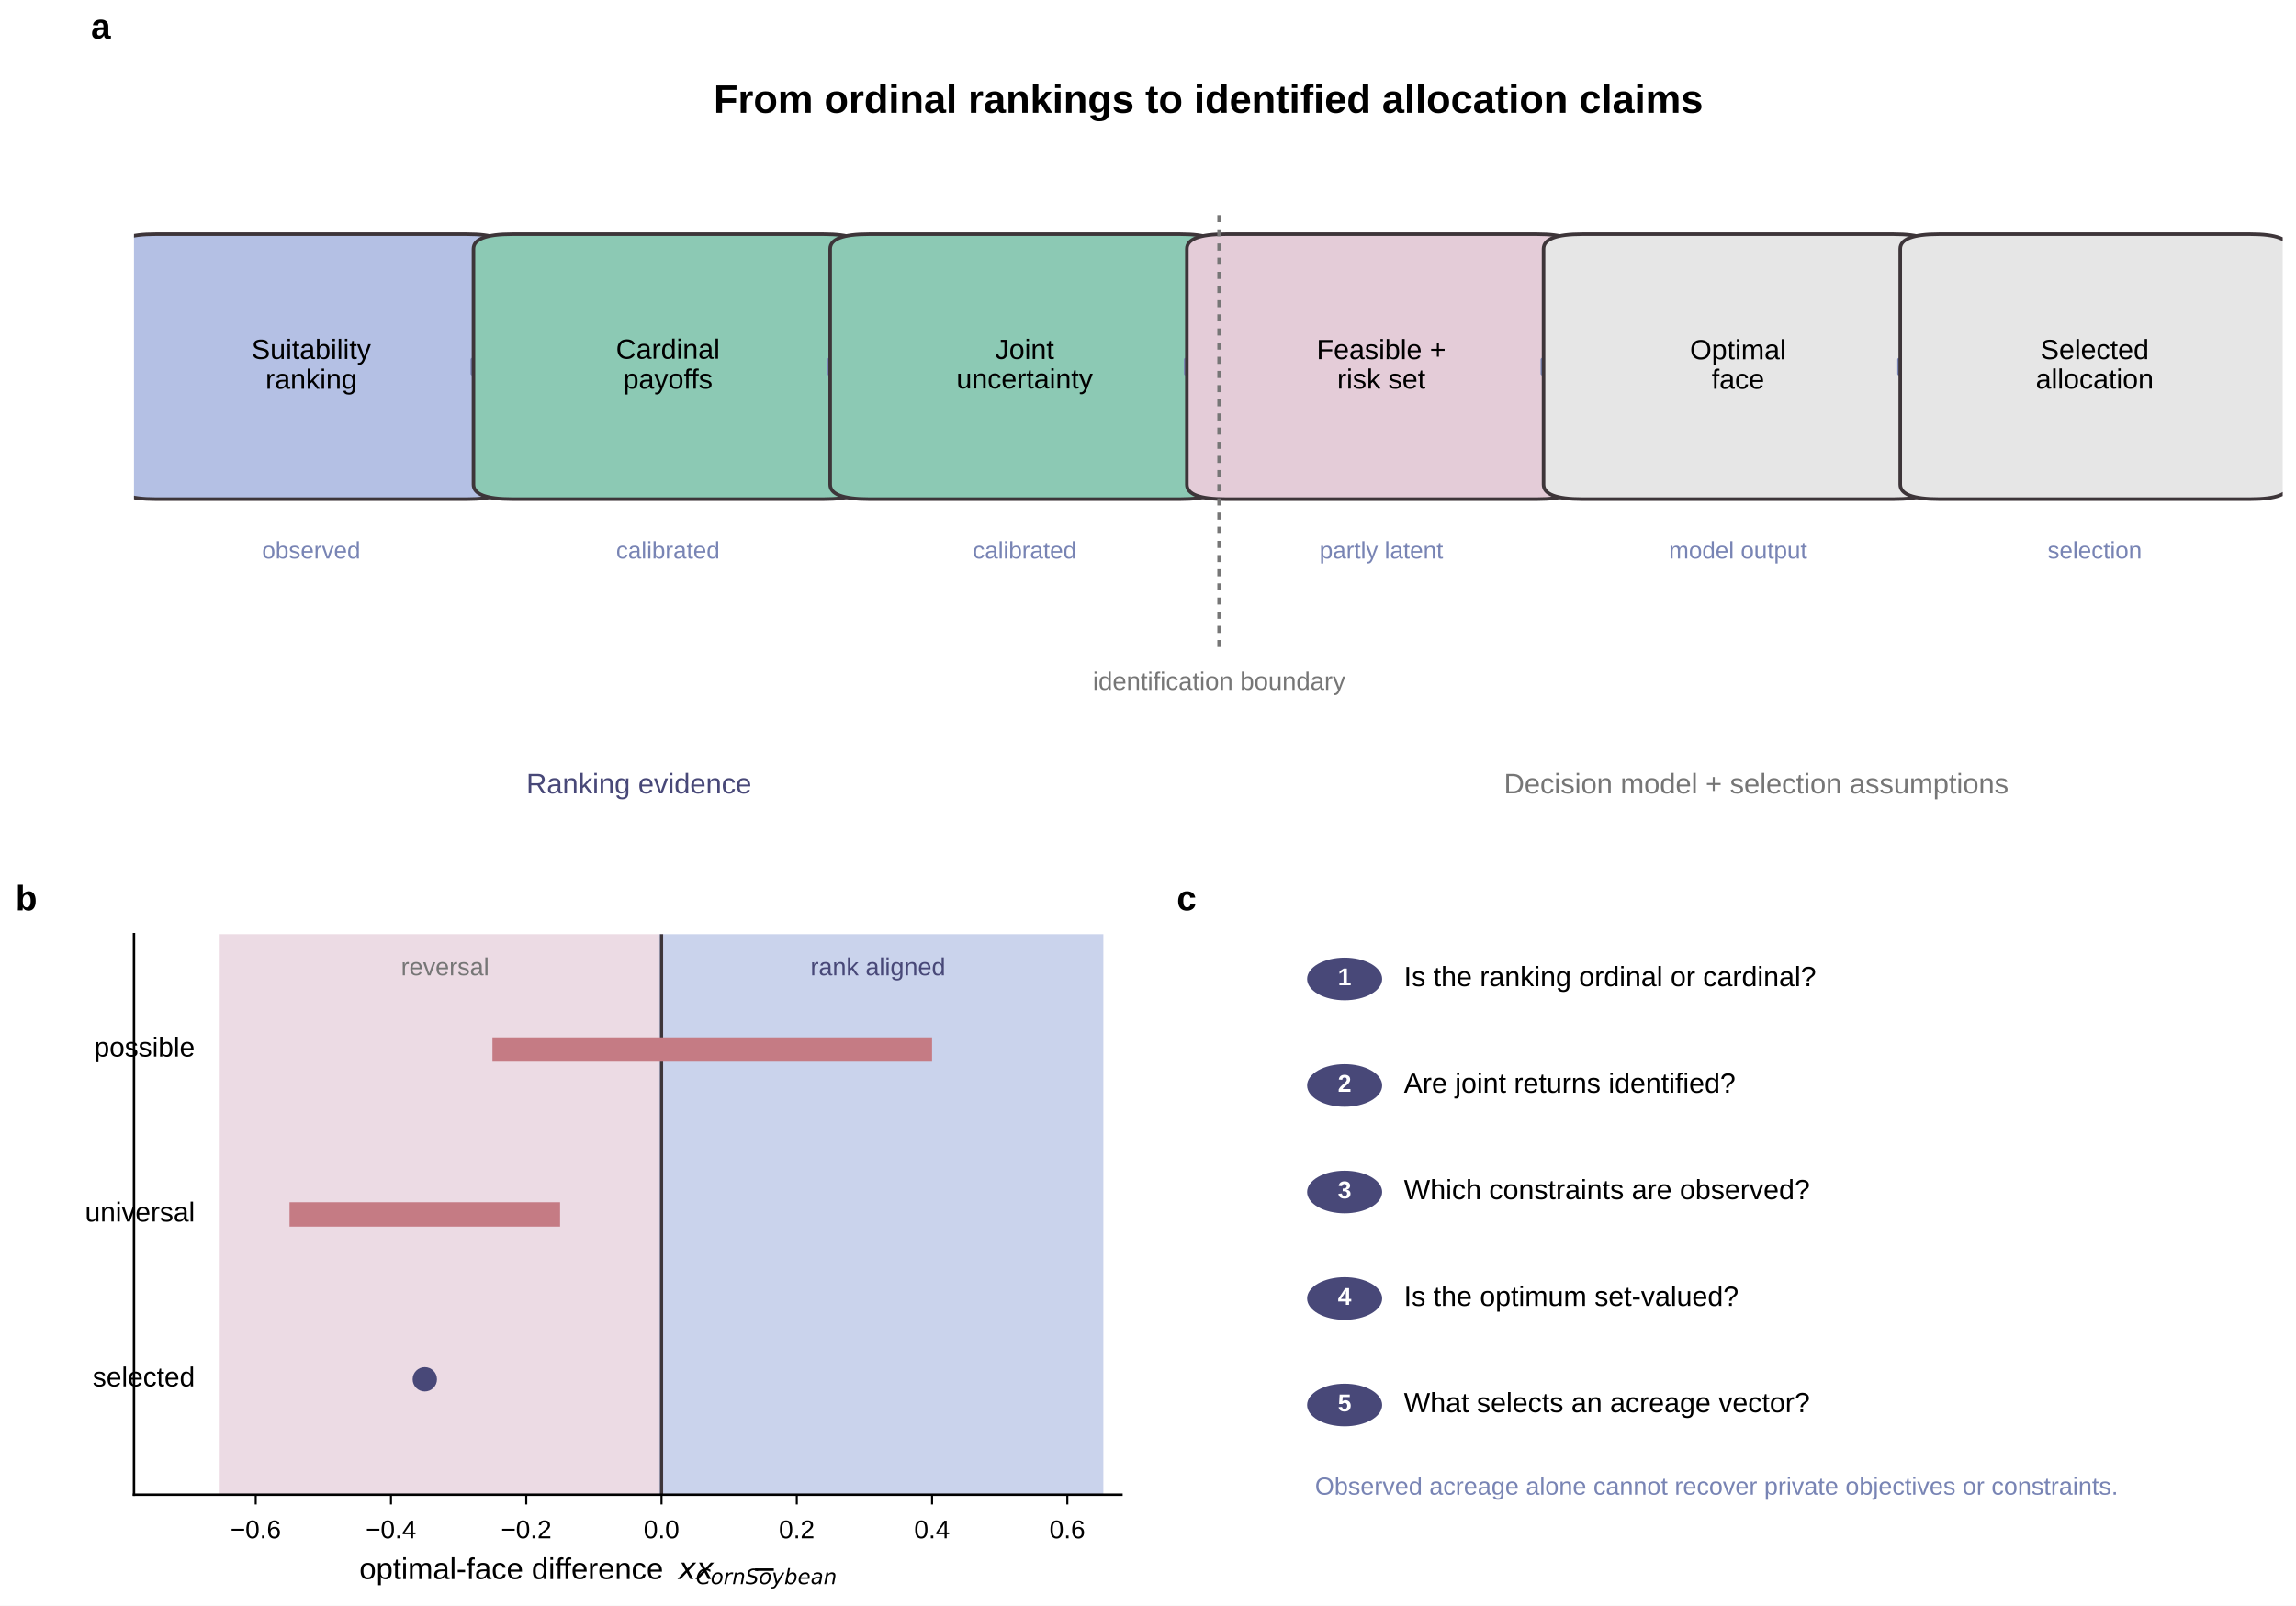
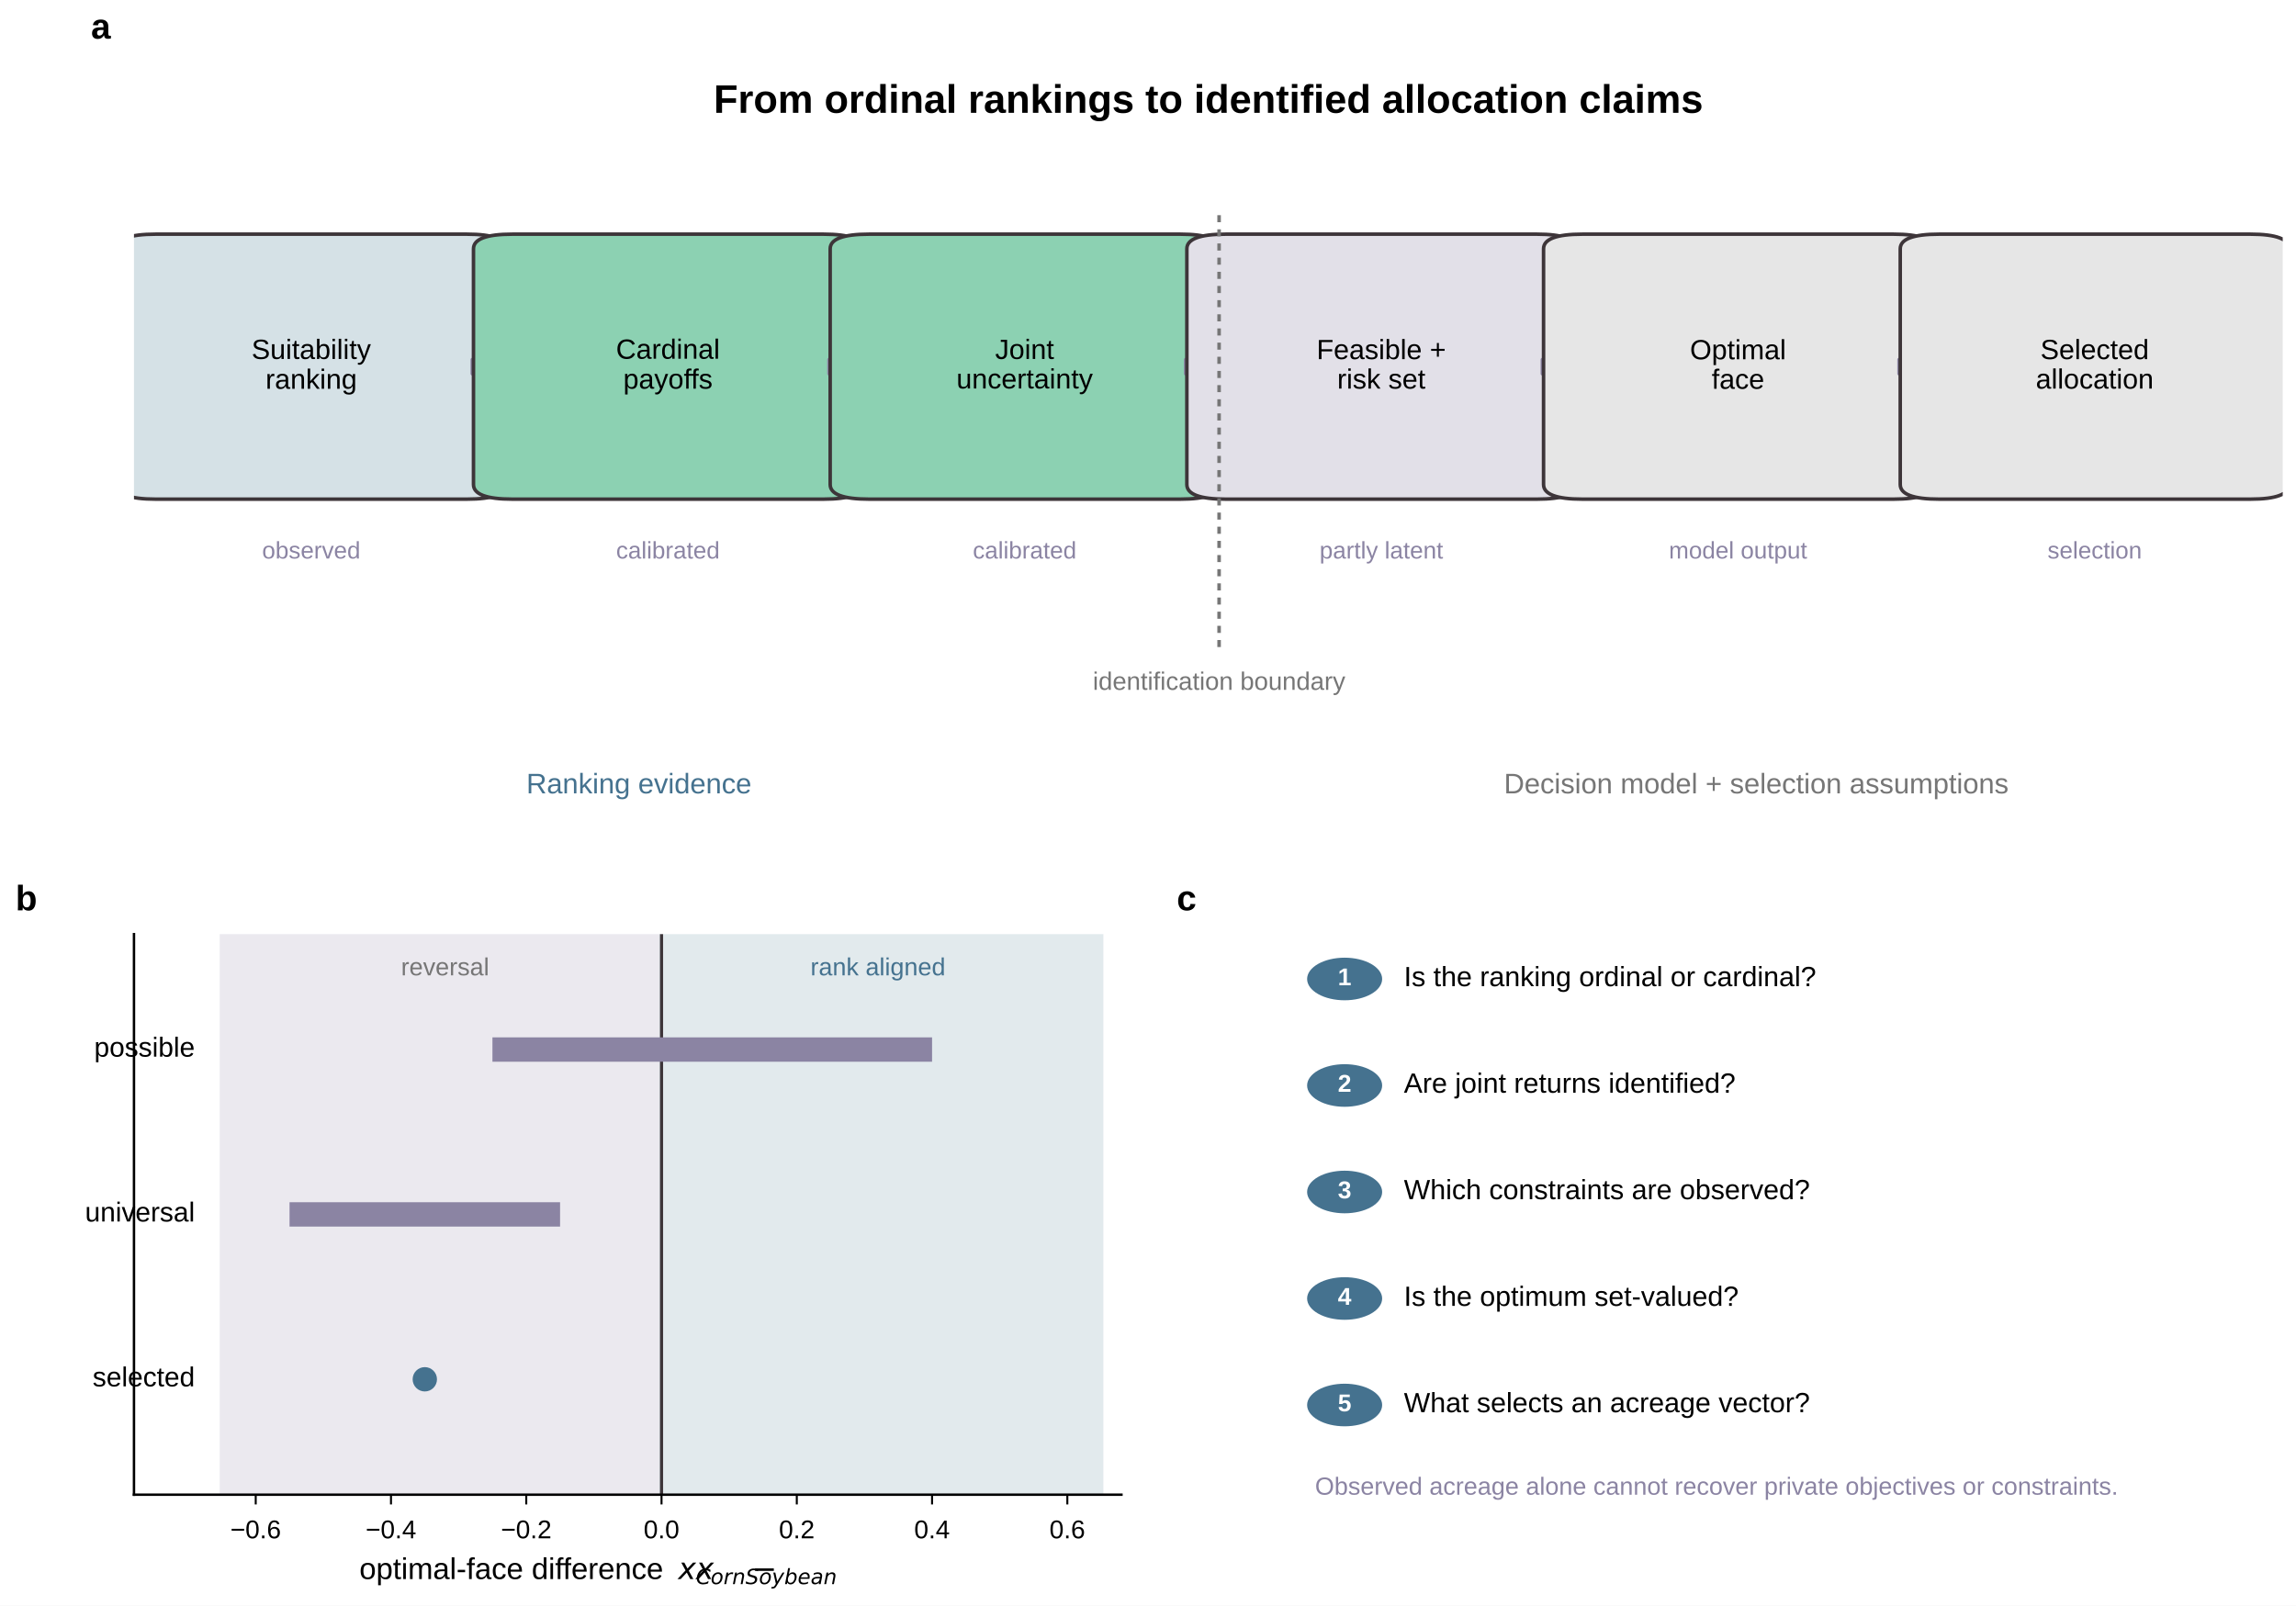
<svg xmlns="http://www.w3.org/2000/svg" xmlns:xlink="http://www.w3.org/1999/xlink" width="518.74pt" height="362.835pt" viewBox="0 0 518.74 362.835" version="1.1">
  <defs>
    <style type="text/css">*{stroke-linejoin: round; stroke-linecap: butt}</style>
  </defs>
  <g id="figure_1">
    <g id="patch_1">
      <path d="M 0 362.835 L 518.74 362.835 L 518.74 0 L 0 0 z " style="fill: #ffffff" />
    </g>
    <g id="axes_1">
      <g id="patch_2">
-         <path d="M 35.125 112.793 L 105.518 112.793 Q 114.257 112.793 114.257 109.487 L 114.257 56.223 Q 114.257 52.917 105.518 52.917 L 35.125 52.917 Q 26.387 52.917 26.387 56.223 L 26.387 109.487 Q 26.387 112.793 35.125 112.793 z " clip-path="url(#p338d798860)" style="fill: #b4c0e4; stroke: #3d3539; stroke-width: 0.8; stroke-linejoin: miter" />
+         <path d="M 35.125 112.793 L 105.518 112.793 Q 114.257 112.793 114.257 109.487 L 114.257 56.223 Q 114.257 52.917 105.518 52.917 L 35.125 52.917 Q 26.387 52.917 26.387 56.223 L 26.387 109.487 Q 26.387 112.793 35.125 112.793 z " clip-path="url(#ped2de3bfb6)" style="fill: #d5e1e6; stroke: #3d3539; stroke-width: 0.8; stroke-linejoin: miter" />
      </g>
      <g id="patch_3">
-         <path d="M 108.489 82.855 Q 109.645 82.855 109.906 82.855 " clip-path="url(#p338d798860)" style="fill: none; stroke: #7884b4; stroke-width: 0.8; stroke-linecap: round" />
-         <path d="M 106.706 81.255 L 109.906 82.855 L 106.706 84.455 z " clip-path="url(#p338d798860)" style="fill: #7884b4; stroke: #7884b4; stroke-width: 0.8; stroke-linecap: round" />
+         <path d="M 108.489 82.855 Q 109.645 82.855 109.906 82.855 " clip-path="url(#ped2de3bfb6)" style="fill: none; stroke: #8b84a3; stroke-width: 0.8; stroke-linecap: round" />
+         <path d="M 106.706 81.255 L 109.906 82.855 L 106.706 84.455 z " clip-path="url(#ped2de3bfb6)" style="fill: #8b84a3; stroke: #8b84a3; stroke-width: 0.8; stroke-linecap: round" />
      </g>
      <g id="patch_4">
-         <path d="M 115.713 112.793 L 186.106 112.793 Q 194.845 112.793 194.845 109.487 L 194.845 56.223 Q 194.845 52.917 186.106 52.917 L 115.713 52.917 Q 106.975 52.917 106.975 56.223 L 106.975 109.487 Q 106.975 112.793 115.713 112.793 z " clip-path="url(#p338d798860)" style="fill: #8cc9b4; stroke: #3d3539; stroke-width: 0.8; stroke-linejoin: miter" />
+         <path d="M 115.713 112.793 L 186.106 112.793 Q 194.845 112.793 194.845 109.487 L 194.845 56.223 Q 194.845 52.917 186.106 52.917 L 115.713 52.917 Q 106.975 52.917 106.975 56.223 L 106.975 109.487 Q 106.975 112.793 115.713 112.793 z " clip-path="url(#ped2de3bfb6)" style="fill: #8cd1b2; stroke: #3d3539; stroke-width: 0.8; stroke-linejoin: miter" />
      </g>
      <g id="patch_5">
-         <path d="M 189.077 82.855 Q 190.233 82.855 190.494 82.855 " clip-path="url(#p338d798860)" style="fill: none; stroke: #7884b4; stroke-width: 0.8; stroke-linecap: round" />
-         <path d="M 187.294 81.255 L 190.494 82.855 L 187.294 84.455 z " clip-path="url(#p338d798860)" style="fill: #7884b4; stroke: #7884b4; stroke-width: 0.8; stroke-linecap: round" />
+         <path d="M 189.077 82.855 Q 190.233 82.855 190.494 82.855 " clip-path="url(#ped2de3bfb6)" style="fill: none; stroke: #8b84a3; stroke-width: 0.8; stroke-linecap: round" />
+         <path d="M 187.294 81.255 L 190.494 82.855 L 187.294 84.455 z " clip-path="url(#ped2de3bfb6)" style="fill: #8b84a3; stroke: #8b84a3; stroke-width: 0.8; stroke-linecap: round" />
      </g>
      <g id="patch_6">
-         <path d="M 196.301 112.793 L 266.694 112.793 Q 275.433 112.793 275.433 109.487 L 275.433 56.223 Q 275.433 52.917 266.694 52.917 L 196.301 52.917 Q 187.563 52.917 187.563 56.223 L 187.563 109.487 Q 187.563 112.793 196.301 112.793 z " clip-path="url(#p338d798860)" style="fill: #8cc9b4; stroke: #3d3539; stroke-width: 0.8; stroke-linejoin: miter" />
+         <path d="M 196.301 112.793 L 266.694 112.793 Q 275.433 112.793 275.433 109.487 L 275.433 56.223 Q 275.433 52.917 266.694 52.917 L 196.301 52.917 Q 187.563 52.917 187.563 56.223 L 187.563 109.487 Q 187.563 112.793 196.301 112.793 z " clip-path="url(#ped2de3bfb6)" style="fill: #8cd1b2; stroke: #3d3539; stroke-width: 0.8; stroke-linejoin: miter" />
      </g>
      <g id="patch_7">
-         <path d="M 269.665 82.855 Q 270.821 82.855 271.082 82.855 " clip-path="url(#p338d798860)" style="fill: none; stroke: #7884b4; stroke-width: 0.8; stroke-linecap: round" />
-         <path d="M 267.882 81.255 L 271.082 82.855 L 267.882 84.455 z " clip-path="url(#p338d798860)" style="fill: #7884b4; stroke: #7884b4; stroke-width: 0.8; stroke-linecap: round" />
+         <path d="M 269.665 82.855 Q 270.821 82.855 271.082 82.855 " clip-path="url(#ped2de3bfb6)" style="fill: none; stroke: #8b84a3; stroke-width: 0.8; stroke-linecap: round" />
+         <path d="M 267.882 81.255 L 271.082 82.855 L 267.882 84.455 z " clip-path="url(#ped2de3bfb6)" style="fill: #8b84a3; stroke: #8b84a3; stroke-width: 0.8; stroke-linecap: round" />
      </g>
      <g id="patch_8">
-         <path d="M 276.889 112.793 L 347.282 112.793 Q 356.02 112.793 356.02 109.487 L 356.02 56.223 Q 356.02 52.917 347.282 52.917 L 276.889 52.917 Q 268.15 52.917 268.15 56.223 L 268.15 109.487 Q 268.15 112.793 276.889 112.793 z " clip-path="url(#p338d798860)" style="fill: #e4ccd8; stroke: #3d3539; stroke-width: 0.8; stroke-linejoin: miter" />
+         <path d="M 276.889 112.793 L 347.282 112.793 Q 356.02 112.793 356.02 109.487 L 356.02 56.223 Q 356.02 52.917 347.282 52.917 L 276.889 52.917 Q 268.15 52.917 268.15 56.223 L 268.15 109.487 Q 268.15 112.793 276.889 112.793 z " clip-path="url(#ped2de3bfb6)" style="fill: #e2e0e8; stroke: #3d3539; stroke-width: 0.8; stroke-linejoin: miter" />
      </g>
      <g id="patch_9">
-         <path d="M 350.253 82.855 Q 351.409 82.855 351.67 82.855 " clip-path="url(#p338d798860)" style="fill: none; stroke: #7884b4; stroke-width: 0.8; stroke-linecap: round" />
-         <path d="M 348.47 81.255 L 351.67 82.855 L 348.47 84.455 z " clip-path="url(#p338d798860)" style="fill: #7884b4; stroke: #7884b4; stroke-width: 0.8; stroke-linecap: round" />
+         <path d="M 350.253 82.855 Q 351.409 82.855 351.67 82.855 " clip-path="url(#ped2de3bfb6)" style="fill: none; stroke: #8b84a3; stroke-width: 0.8; stroke-linecap: round" />
+         <path d="M 348.47 81.255 L 351.67 82.855 L 348.47 84.455 z " clip-path="url(#ped2de3bfb6)" style="fill: #8b84a3; stroke: #8b84a3; stroke-width: 0.8; stroke-linecap: round" />
      </g>
      <g id="patch_10">
-         <path d="M 357.477 112.793 L 427.87 112.793 Q 436.608 112.793 436.608 109.487 L 436.608 56.223 Q 436.608 52.917 427.87 52.917 L 357.477 52.917 Q 348.738 52.917 348.738 56.223 L 348.738 109.487 Q 348.738 112.793 357.477 112.793 z " clip-path="url(#p338d798860)" style="fill: #e6e6e6; stroke: #3d3539; stroke-width: 0.8; stroke-linejoin: miter" />
+         <path d="M 357.477 112.793 L 427.87 112.793 Q 436.608 112.793 436.608 109.487 L 436.608 56.223 Q 436.608 52.917 427.87 52.917 L 357.477 52.917 Q 348.738 52.917 348.738 56.223 L 348.738 109.487 Q 348.738 112.793 357.477 112.793 z " clip-path="url(#ped2de3bfb6)" style="fill: #e6e6e6; stroke: #3d3539; stroke-width: 0.8; stroke-linejoin: miter" />
      </g>
      <g id="patch_11">
-         <path d="M 430.841 82.855 Q 431.997 82.855 432.258 82.855 " clip-path="url(#p338d798860)" style="fill: none; stroke: #7884b4; stroke-width: 0.8; stroke-linecap: round" />
-         <path d="M 429.058 81.255 L 432.258 82.855 L 429.058 84.455 z " clip-path="url(#p338d798860)" style="fill: #7884b4; stroke: #7884b4; stroke-width: 0.8; stroke-linecap: round" />
+         <path d="M 430.841 82.855 Q 431.997 82.855 432.258 82.855 " clip-path="url(#ped2de3bfb6)" style="fill: none; stroke: #8b84a3; stroke-width: 0.8; stroke-linecap: round" />
+         <path d="M 429.058 81.255 L 432.258 82.855 L 429.058 84.455 z " clip-path="url(#ped2de3bfb6)" style="fill: #8b84a3; stroke: #8b84a3; stroke-width: 0.8; stroke-linecap: round" />
      </g>
      <g id="patch_12">
-         <path d="M 438.065 112.793 L 508.458 112.793 Q 517.196 112.793 517.196 109.487 L 517.196 56.223 Q 517.196 52.917 508.458 52.917 L 438.065 52.917 Q 429.326 52.917 429.326 56.223 L 429.326 109.487 Q 429.326 112.793 438.065 112.793 z " clip-path="url(#p338d798860)" style="fill: #e6e6e6; stroke: #3d3539; stroke-width: 0.8; stroke-linejoin: miter" />
+         <path d="M 438.065 112.793 L 508.458 112.793 Q 517.196 112.793 517.196 109.487 L 517.196 56.223 Q 517.196 52.917 508.458 52.917 L 438.065 52.917 Q 429.326 52.917 429.326 56.223 L 429.326 109.487 Q 429.326 112.793 438.065 112.793 z " clip-path="url(#ped2de3bfb6)" style="fill: #e6e6e6; stroke: #3d3539; stroke-width: 0.8; stroke-linejoin: miter" />
      </g>
      <g id="line2d_1">
-         <path d="M 275.433 146.221 L 275.433 47.039 " clip-path="url(#p338d798860)" style="fill: none; stroke-dasharray: 1.6,1.6; stroke-dashoffset: 0; stroke: #767676; stroke-width: 0.8" />
+         <path d="M 275.433 146.221 L 275.433 47.039 " clip-path="url(#ped2de3bfb6)" style="fill: none; stroke-dasharray: 1.6,1.6; stroke-dashoffset: 0; stroke: #767676; stroke-width: 0.8" />
      </g>
      <g id="text_1">
        <text style="font: 700 8px 'Arial', 'DejaVu Sans', 'Liberation Sans', sans-serif; text-anchor: start" x="20.561" y="8.726" transform="rotate(-0 20.56103 8.72649)">a</text>
      </g>
      <g id="text_2">
        <text style="font: 6.3px 'Arial', 'DejaVu Sans', 'Liberation Sans', sans-serif" transform="translate(56.84064 81.11634)">Suitability</text>
        <text style="font: 6.3px 'Arial', 'DejaVu Sans', 'Liberation Sans', sans-serif" transform="translate(59.99113 87.8536)">ranking</text>
      </g>
      <g id="text_3">
-         <text style="fill: #7884b4; font: 5.4px 'Arial', 'DejaVu Sans', 'Liberation Sans', sans-serif; text-anchor: middle" x="70.322" y="126.209" transform="rotate(-0 70.32165 126.2091)">observed</text>
+         <text style="fill: #8b84a3; font: 5.4px 'Arial', 'DejaVu Sans', 'Liberation Sans', sans-serif; text-anchor: middle" x="70.322" y="126.209" transform="rotate(-0 70.32165 126.2091)">observed</text>
      </g>
      <g id="text_4">
        <text style="font: 6.3px 'Arial', 'DejaVu Sans', 'Liberation Sans', sans-serif" transform="translate(139.1793 81.0688)">Cardinal</text>
        <text style="font: 6.3px 'Arial', 'DejaVu Sans', 'Liberation Sans', sans-serif" transform="translate(140.8094 87.82437)">payoffs</text>
      </g>
      <g id="text_5">
-         <text style="fill: #7884b4; font: 5.4px 'Arial', 'DejaVu Sans', 'Liberation Sans', sans-serif; text-anchor: middle" x="150.91" y="126.209" transform="rotate(-0 150.9096 126.2091)">calibrated</text>
+         <text style="fill: #8b84a3; font: 5.4px 'Arial', 'DejaVu Sans', 'Liberation Sans', sans-serif; text-anchor: middle" x="150.91" y="126.209" transform="rotate(-0 150.9096 126.2091)">calibrated</text>
      </g>
      <g id="text_6">
        <text style="font: 6.3px 'Arial', 'DejaVu Sans', 'Liberation Sans', sans-serif" transform="translate(224.8441 81.11487)">Joint</text>
        <text style="font: 6.3px 'Arial', 'DejaVu Sans', 'Liberation Sans', sans-serif" transform="translate(216.0901 87.7783)">uncertainty</text>
      </g>
      <g id="text_7">
-         <text style="fill: #7884b4; font: 5.4px 'Arial', 'DejaVu Sans', 'Liberation Sans', sans-serif; text-anchor: middle" x="231.498" y="126.209" transform="rotate(-0 231.4975 126.2091)">calibrated</text>
+         <text style="fill: #8b84a3; font: 5.4px 'Arial', 'DejaVu Sans', 'Liberation Sans', sans-serif; text-anchor: middle" x="231.498" y="126.209" transform="rotate(-0 231.4975 126.2091)">calibrated</text>
      </g>
      <g id="text_8">
        <text style="font: 6.3px 'Arial', 'DejaVu Sans', 'Liberation Sans', sans-serif" transform="translate(297.465 81.15178)">Feasible +</text>
        <text style="font: 6.3px 'Arial', 'DejaVu Sans', 'Liberation Sans', sans-serif" transform="translate(302.1098 87.81521)">risk set</text>
      </g>
      <g id="text_9">
-         <text style="fill: #7884b4; font: 5.4px 'Arial', 'DejaVu Sans', 'Liberation Sans', sans-serif; text-anchor: middle" x="312.085" y="126.209" transform="rotate(-0 312.0855 126.2091)">partly latent</text>
+         <text style="fill: #8b84a3; font: 5.4px 'Arial', 'DejaVu Sans', 'Liberation Sans', sans-serif; text-anchor: middle" x="312.085" y="126.209" transform="rotate(-0 312.0855 126.2091)">partly latent</text>
      </g>
      <g id="text_10">
        <text style="font: 6.3px 'Arial', 'DejaVu Sans', 'Liberation Sans', sans-serif" transform="translate(381.8212 81.19214)">Optimal</text>
        <text style="font: 6.3px 'Arial', 'DejaVu Sans', 'Liberation Sans', sans-serif" transform="translate(386.7199 87.85557)">face</text>
      </g>
      <g id="text_11">
-         <text style="fill: #7884b4; font: 5.4px 'Arial', 'DejaVu Sans', 'Liberation Sans', sans-serif; text-anchor: middle" x="392.673" y="126.209" transform="rotate(-0 392.6734 126.2091)">model output</text>
+         <text style="fill: #8b84a3; font: 5.4px 'Arial', 'DejaVu Sans', 'Liberation Sans', sans-serif; text-anchor: middle" x="392.673" y="126.209" transform="rotate(-0 392.6734 126.2091)">model output</text>
      </g>
      <g id="text_12">
        <text style="font: 6.3px 'Arial', 'DejaVu Sans', 'Liberation Sans', sans-serif" transform="translate(461.0034 81.15178)">Selected</text>
        <text style="font: 6.3px 'Arial', 'DejaVu Sans', 'Liberation Sans', sans-serif" transform="translate(459.9531 87.81521)">allocation</text>
      </g>
      <g id="text_13">
-         <text style="fill: #7884b4; font: 5.4px 'Arial', 'DejaVu Sans', 'Liberation Sans', sans-serif; text-anchor: middle" x="473.261" y="126.209" transform="rotate(-0 473.2613 126.2091)">selection</text>
+         <text style="fill: #8b84a3; font: 5.4px 'Arial', 'DejaVu Sans', 'Liberation Sans', sans-serif; text-anchor: middle" x="473.261" y="126.209" transform="rotate(-0 473.2613 126.2091)">selection</text>
      </g>
      <g id="text_14">
        <text style="font: 700 9px 'Arial', 'DejaVu Sans', 'Liberation Sans', sans-serif; text-anchor: middle" x="273.005" y="25.491" transform="rotate(-0 273.0052 25.49088)">From ordinal rankings to identified allocation claims</text>
      </g>
      <g id="text_15">
        <text style="fill: #767676; font: 5.7px 'Arial', 'DejaVu Sans', 'Liberation Sans', sans-serif; text-anchor: middle" x="275.433" y="155.88" transform="rotate(-0 275.4325 155.8805)">identification boundary</text>
      </g>
      <g id="text_16">
-         <text style="fill: #484878; font: 6.4px 'Arial', 'DejaVu Sans', 'Liberation Sans', sans-serif; text-anchor: middle" x="144.356" y="179.282" transform="rotate(-0 144.3558 179.2815)">Ranking evidence</text>
+         <text style="fill: #45728f; font: 6.4px 'Arial', 'DejaVu Sans', 'Liberation Sans', sans-serif; text-anchor: middle" x="144.356" y="179.282" transform="rotate(-0 144.3558 179.2815)">Ranking evidence</text>
      </g>
      <g id="text_17">
        <text style="fill: #767676; font: 6.4px 'Arial', 'DejaVu Sans', 'Liberation Sans', sans-serif; text-anchor: middle" x="396.8" y="179.282" transform="rotate(-0 396.7999 179.2815)">Decision model + selection assumptions</text>
      </g>
    </g>
    <g id="axes_2">
      <g id="patch_13">
        <path d="M 30.27 337.758 L 253.37 337.758 L 253.37 211.089 L 30.27 211.089 z " style="fill: #ffffff" />
      </g>
      <g id="patch_14">
-         <path d="M 50.135 337.758 L 50.135 211.089 L 149.46 211.089 L 149.46 337.758 z " clip-path="url(#p29cef40ec7)" style="fill: #e4ccd8; opacity: 0.7; stroke: #e4ccd8; stroke-linejoin: miter" />
+         <path d="M 50.135 337.758 L 50.135 211.089 L 149.46 211.089 L 149.46 337.758 z " clip-path="url(#p62b153979d)" style="fill: #e2e0e8; opacity: 0.7; stroke: #e2e0e8; stroke-linejoin: miter" />
      </g>
      <g id="patch_15">
-         <path d="M 149.46 337.758 L 149.46 211.089 L 248.785 211.089 L 248.785 337.758 z " clip-path="url(#p29cef40ec7)" style="fill: #b4c0e4; opacity: 0.7; stroke: #b4c0e4; stroke-linejoin: miter" />
+         <path d="M 149.46 337.758 L 149.46 211.089 L 248.785 211.089 L 248.785 337.758 z " clip-path="url(#p62b153979d)" style="fill: #d5e1e6; opacity: 0.7; stroke: #d5e1e6; stroke-linejoin: miter" />
      </g>
      <g id="matplotlib.axis_1">
        <g id="xtick_1">
          <g id="line2d_2">
            <defs>
-               <path id="ma12aa57f4b" d="M 0 0 L 0 2.2 " style="stroke: #000000; stroke-width: 0.45" />
+               <path id="m09941da33e" d="M 0 0 L 0 2.2 " style="stroke: #000000; stroke-width: 0.45" />
            </defs>
            <g>
-               <use xlink:href="#ma12aa57f4b" x="57.776" y="337.758" style="stroke: #000000; stroke-width: 0.45" />
+               <use xlink:href="#m09941da33e" x="57.776" y="337.758" style="stroke: #000000; stroke-width: 0.45" />
            </g>
          </g>
          <g id="text_18">
            <text style="font: 5.8px 'Arial', 'DejaVu Sans', 'Liberation Sans', sans-serif; text-anchor: middle" x="57.776" y="347.61" transform="rotate(-0 57.7758 347.6097)">−0.6</text>
          </g>
        </g>
        <g id="xtick_2">
          <g id="line2d_3">
            <g>
-               <use xlink:href="#ma12aa57f4b" x="88.337" y="337.758" style="stroke: #000000; stroke-width: 0.45" />
+               <use xlink:href="#m09941da33e" x="88.337" y="337.758" style="stroke: #000000; stroke-width: 0.45" />
            </g>
          </g>
          <g id="text_19">
            <text style="font: 5.8px 'Arial', 'DejaVu Sans', 'Liberation Sans', sans-serif; text-anchor: middle" x="88.337" y="347.61" transform="rotate(-0 88.33733 347.6097)">−0.4</text>
          </g>
        </g>
        <g id="xtick_3">
          <g id="line2d_4">
            <g>
-               <use xlink:href="#ma12aa57f4b" x="118.899" y="337.758" style="stroke: #000000; stroke-width: 0.45" />
+               <use xlink:href="#m09941da33e" x="118.899" y="337.758" style="stroke: #000000; stroke-width: 0.45" />
            </g>
          </g>
          <g id="text_20">
            <text style="font: 5.8px 'Arial', 'DejaVu Sans', 'Liberation Sans', sans-serif; text-anchor: middle" x="118.899" y="347.61" transform="rotate(-0 118.8989 347.6097)">−0.2</text>
          </g>
        </g>
        <g id="xtick_4">
          <g id="line2d_5">
            <g>
-               <use xlink:href="#ma12aa57f4b" x="149.46" y="337.758" style="stroke: #000000; stroke-width: 0.45" />
+               <use xlink:href="#m09941da33e" x="149.46" y="337.758" style="stroke: #000000; stroke-width: 0.45" />
            </g>
          </g>
          <g id="text_21">
            <text style="font: 5.8px 'Arial', 'DejaVu Sans', 'Liberation Sans', sans-serif; text-anchor: middle" x="149.46" y="347.61" transform="rotate(-0 149.4604 347.6097)">0.0</text>
          </g>
        </g>
        <g id="xtick_5">
          <g id="line2d_6">
            <g>
-               <use xlink:href="#ma12aa57f4b" x="180.022" y="337.758" style="stroke: #000000; stroke-width: 0.45" />
+               <use xlink:href="#m09941da33e" x="180.022" y="337.758" style="stroke: #000000; stroke-width: 0.45" />
            </g>
          </g>
          <g id="text_22">
            <text style="font: 5.8px 'Arial', 'DejaVu Sans', 'Liberation Sans', sans-serif; text-anchor: middle" x="180.022" y="347.61" transform="rotate(-0 180.0219 347.6097)">0.2</text>
          </g>
        </g>
        <g id="xtick_6">
          <g id="line2d_7">
            <g>
-               <use xlink:href="#ma12aa57f4b" x="210.583" y="337.758" style="stroke: #000000; stroke-width: 0.45" />
+               <use xlink:href="#m09941da33e" x="210.583" y="337.758" style="stroke: #000000; stroke-width: 0.45" />
            </g>
          </g>
          <g id="text_23">
            <text style="font: 5.8px 'Arial', 'DejaVu Sans', 'Liberation Sans', sans-serif; text-anchor: middle" x="210.583" y="347.61" transform="rotate(-0 210.5835 347.6097)">0.4</text>
          </g>
        </g>
        <g id="xtick_7">
          <g id="line2d_8">
            <g>
-               <use xlink:href="#ma12aa57f4b" x="241.145" y="337.758" style="stroke: #000000; stroke-width: 0.45" />
+               <use xlink:href="#m09941da33e" x="241.145" y="337.758" style="stroke: #000000; stroke-width: 0.45" />
            </g>
          </g>
          <g id="text_24">
            <text style="font: 5.8px 'Arial', 'DejaVu Sans', 'Liberation Sans', sans-serif; text-anchor: middle" x="241.145" y="347.61" transform="rotate(-0 241.145 347.6097)">0.6</text>
          </g>
        </g>
        <g id="text_25">
          <g transform="translate(81.19801 357.7264)">
            <text>
              <tspan style="font: 6.8px 'Arial'" x="0 3.754 7.508 9.383 10.883 16.506 20.26 21.76 24.007 25.883 29.637 33.012 36.766 38.641 42.395 43.895 45.77 47.646 51.4 53.647 57.401 61.155 64.53 68.284 70.16" y="-0.906">optimal-face difference  </tspan>
              <tspan style="font: oblique 6.8px 'DejaVu Sans'" x="72.035 95.634" y="-0.906">xx</tspan>
              <tspan style="font: oblique 4.76px 'DejaVu Sans'" x="76.03 79.329 82.22 84.162 99.629 102.628 105.519 108.315 111.315 114.222 117.117" y="0.242">CornSoybean</tspan>
              <tspan style="font: 6.8px 'DejaVu Sans'" x="88.664" y="-0.906">−</tspan>
            </text>
          </g>
        </g>
      </g>
      <g id="matplotlib.axis_2" />
      <g id="line2d_9">
-         <path d="M 149.46 337.758 L 149.46 211.089 " clip-path="url(#p29cef40ec7)" style="fill: none; stroke: #3d3539; stroke-width: 0.7; stroke-linecap: round" />
+         <path d="M 149.46 337.758 L 149.46 211.089 " clip-path="url(#p62b153979d)" style="fill: none; stroke: #3d3539; stroke-width: 0.7; stroke-linecap: round" />
      </g>
      <g id="line2d_10">
-         <path d="M 111.258 237.168 L 210.583 237.168 " clip-path="url(#p29cef40ec7)" style="fill: none; stroke: #c57b84; stroke-width: 5.5" />
+         <path d="M 111.258 237.168 L 210.583 237.168 " clip-path="url(#p62b153979d)" style="fill: none; stroke: #8b84a3; stroke-width: 5.5" />
      </g>
      <g id="line2d_11">
-         <path d="M 65.416 274.424 L 126.539 274.424 " clip-path="url(#p29cef40ec7)" style="fill: none; stroke: #c57b84; stroke-width: 5.5" />
+         <path d="M 65.416 274.424 L 126.539 274.424 " clip-path="url(#p62b153979d)" style="fill: none; stroke: #8b84a3; stroke-width: 5.5" />
      </g>
      <g id="line2d_12">
-         <path d="M 95.978 311.679 L 95.978 311.679 " clip-path="url(#p29cef40ec7)" style="fill: none; stroke: #c57b84; stroke-width: 5.5" />
+         <path d="M 95.978 311.679 L 95.978 311.679 " clip-path="url(#p62b153979d)" style="fill: none; stroke: #8b84a3; stroke-width: 5.5" />
      </g>
      <g id="line2d_13">
        <defs>
-           <path id="m6db4288941" d="M 0 2.25 C 0.597 2.25 1.169 2.013 1.591 1.591 C 2.013 1.169 2.25 0.597 2.25 0 C 2.25 -0.597 2.013 -1.169 1.591 -1.591 C 1.169 -2.013 0.597 -2.25 0 -2.25 C -0.597 -2.25 -1.169 -2.013 -1.591 -1.591 C -2.013 -1.169 -2.25 -0.597 -2.25 0 C -2.25 0.597 -2.013 1.169 -1.591 1.591 C -1.169 2.013 -0.597 2.25 0 2.25 z " style="stroke: #484878" />
+           <path id="mfcdee96a98" d="M 0 2.25 C 0.597 2.25 1.169 2.013 1.591 1.591 C 2.013 1.169 2.25 0.597 2.25 0 C 2.25 -0.597 2.013 -1.169 1.591 -1.591 C 1.169 -2.013 0.597 -2.25 0 -2.25 C -0.597 -2.25 -1.169 -2.013 -1.591 -1.591 C -2.013 -1.169 -2.25 -0.597 -2.25 0 C -2.25 0.597 -2.013 1.169 -1.591 1.591 C -1.169 2.013 -0.597 2.25 0 2.25 z " style="stroke: #45728f" />
        </defs>
-         <g clip-path="url(#p29cef40ec7)">
-           <use xlink:href="#m6db4288941" x="95.978" y="311.679" style="fill: #484878; stroke: #484878" />
+         <g clip-path="url(#p62b153979d)">
+           <use xlink:href="#mfcdee96a98" x="95.978" y="311.679" style="fill: #45728f; stroke: #45728f" />
        </g>
      </g>
      <g id="patch_16">
        <path d="M 30.27 337.758 L 30.27 211.089 " style="fill: none; stroke: #000000; stroke-width: 0.55; stroke-linejoin: miter; stroke-linecap: square" />
      </g>
      <g id="patch_17">
        <path d="M 30.27 337.758 L 253.37 337.758 " style="fill: none; stroke: #000000; stroke-width: 0.55; stroke-linejoin: miter; stroke-linecap: square" />
      </g>
      <g id="text_26">
        <text style="font: 700 8px 'Arial', 'DejaVu Sans', 'Liberation Sans', sans-serif; text-anchor: start" x="3.499" y="205.71" transform="rotate(-0 3.498517 205.7104)">b</text>
      </g>
      <g id="text_27">
        <text style="font: 6.2px 'Arial', 'DejaVu Sans', 'Liberation Sans', sans-serif; text-anchor: end" x="44.023" y="238.771" transform="rotate(-0 44.02311 238.7709)">possible</text>
      </g>
      <g id="text_28">
        <text style="font: 6.2px 'Arial', 'DejaVu Sans', 'Liberation Sans', sans-serif; text-anchor: end" x="44.023" y="276.026" transform="rotate(-0 44.02311 276.0265)">universal</text>
      </g>
      <g id="text_29">
        <text style="font: 6.2px 'Arial', 'DejaVu Sans', 'Liberation Sans', sans-serif; text-anchor: end" x="44.023" y="313.282" transform="rotate(-0 44.02311 313.282)">selected</text>
      </g>
      <g id="text_30">
        <text style="fill: #767676; font: 5.6px 'Arial', 'DejaVu Sans', 'Liberation Sans', sans-serif; text-anchor: middle" x="100.562" y="220.403" transform="rotate(-0 100.5619 220.4031)">reversal</text>
      </g>
      <g id="text_31">
-         <text style="fill: #484878; font: 5.6px 'Arial', 'DejaVu Sans', 'Liberation Sans', sans-serif; text-anchor: middle" x="198.359" y="220.403" transform="rotate(-0 198.3588 220.4031)">rank aligned</text>
+         <text style="fill: #45728f; font: 5.6px 'Arial', 'DejaVu Sans', 'Liberation Sans', sans-serif; text-anchor: middle" x="198.359" y="220.403" transform="rotate(-0 198.3588 220.4031)">rank aligned</text>
      </g>
    </g>
    <g id="axes_3">
      <g id="patch_18">
-         <path d="M 303.796 226.036 C 306.044 226.036 308.201 225.529 309.79 224.626 C 311.38 223.724 312.273 222.499 312.273 221.223 C 312.273 219.946 311.38 218.722 309.79 217.819 C 308.201 216.916 306.044 216.409 303.796 216.409 C 301.547 216.409 299.391 216.916 297.801 217.819 C 296.211 218.722 295.318 219.946 295.318 221.223 C 295.318 222.499 296.211 223.724 297.801 224.626 C 299.391 225.529 301.547 226.036 303.796 226.036 z " clip-path="url(#p1afe2ab2da)" style="fill: #484878" />
+         <path d="M 303.796 226.036 C 306.044 226.036 308.201 225.529 309.79 224.626 C 311.38 223.724 312.273 222.499 312.273 221.223 C 312.273 219.946 311.38 218.722 309.79 217.819 C 308.201 216.916 306.044 216.409 303.796 216.409 C 301.547 216.409 299.391 216.916 297.801 217.819 C 296.211 218.722 295.318 219.946 295.318 221.223 C 295.318 222.499 296.211 223.724 297.801 224.626 C 299.391 225.529 301.547 226.036 303.796 226.036 z " clip-path="url(#p138b7fc497)" style="fill: #45728f" />
      </g>
      <g id="patch_19">
-         <path d="M 303.796 250.103 C 306.044 250.103 308.201 249.596 309.79 248.693 C 311.38 247.791 312.273 246.566 312.273 245.29 C 312.273 244.013 311.38 242.789 309.79 241.886 C 308.201 240.984 306.044 240.476 303.796 240.476 C 301.547 240.476 299.391 240.984 297.801 241.886 C 296.211 242.789 295.318 244.013 295.318 245.29 C 295.318 246.566 296.211 247.791 297.801 248.693 C 299.391 249.596 301.547 250.103 303.796 250.103 z " clip-path="url(#p1afe2ab2da)" style="fill: #484878" />
+         <path d="M 303.796 250.103 C 306.044 250.103 308.201 249.596 309.79 248.693 C 311.38 247.791 312.273 246.566 312.273 245.29 C 312.273 244.013 311.38 242.789 309.79 241.886 C 308.201 240.984 306.044 240.476 303.796 240.476 C 301.547 240.476 299.391 240.984 297.801 241.886 C 296.211 242.789 295.318 244.013 295.318 245.29 C 295.318 246.566 296.211 247.791 297.801 248.693 C 299.391 249.596 301.547 250.103 303.796 250.103 z " clip-path="url(#p138b7fc497)" style="fill: #45728f" />
      </g>
      <g id="patch_20">
-         <path d="M 303.796 274.17 C 306.044 274.17 308.201 273.663 309.79 272.761 C 311.38 271.858 312.273 270.633 312.273 269.357 C 312.273 268.08 311.38 266.856 309.79 265.953 C 308.201 265.051 306.044 264.544 303.796 264.544 C 301.547 264.544 299.391 265.051 297.801 265.953 C 296.211 266.856 295.318 268.08 295.318 269.357 C 295.318 270.633 296.211 271.858 297.801 272.761 C 299.391 273.663 301.547 274.17 303.796 274.17 z " clip-path="url(#p1afe2ab2da)" style="fill: #484878" />
+         <path d="M 303.796 274.17 C 306.044 274.17 308.201 273.663 309.79 272.761 C 311.38 271.858 312.273 270.633 312.273 269.357 C 312.273 268.08 311.38 266.856 309.79 265.953 C 308.201 265.051 306.044 264.544 303.796 264.544 C 301.547 264.544 299.391 265.051 297.801 265.953 C 296.211 266.856 295.318 268.08 295.318 269.357 C 295.318 270.633 296.211 271.858 297.801 272.761 C 299.391 273.663 301.547 274.17 303.796 274.17 z " clip-path="url(#p138b7fc497)" style="fill: #45728f" />
      </g>
      <g id="patch_21">
-         <path d="M 303.796 298.237 C 306.044 298.237 308.201 297.73 309.79 296.828 C 311.38 295.925 312.273 294.701 312.273 293.424 C 312.273 292.147 311.38 290.923 309.79 290.02 C 308.201 289.118 306.044 288.611 303.796 288.611 C 301.547 288.611 299.391 289.118 297.801 290.02 C 296.211 290.923 295.318 292.147 295.318 293.424 C 295.318 294.701 296.211 295.925 297.801 296.828 C 299.391 297.73 301.547 298.237 303.796 298.237 z " clip-path="url(#p1afe2ab2da)" style="fill: #484878" />
+         <path d="M 303.796 298.237 C 306.044 298.237 308.201 297.73 309.79 296.828 C 311.38 295.925 312.273 294.701 312.273 293.424 C 312.273 292.147 311.38 290.923 309.79 290.02 C 308.201 289.118 306.044 288.611 303.796 288.611 C 301.547 288.611 299.391 289.118 297.801 290.02 C 296.211 290.923 295.318 292.147 295.318 293.424 C 295.318 294.701 296.211 295.925 297.801 296.828 C 299.391 297.73 301.547 298.237 303.796 298.237 z " clip-path="url(#p138b7fc497)" style="fill: #45728f" />
      </g>
      <g id="patch_22">
-         <path d="M 303.796 322.305 C 306.044 322.305 308.201 321.797 309.79 320.895 C 311.38 319.992 312.273 318.768 312.273 317.491 C 312.273 316.215 311.38 314.99 309.79 314.088 C 308.201 313.185 306.044 312.678 303.796 312.678 C 301.547 312.678 299.391 313.185 297.801 314.088 C 296.211 314.99 295.318 316.215 295.318 317.491 C 295.318 318.768 296.211 319.992 297.801 320.895 C 299.391 321.797 301.547 322.305 303.796 322.305 z " clip-path="url(#p1afe2ab2da)" style="fill: #484878" />
+         <path d="M 303.796 322.305 C 306.044 322.305 308.201 321.797 309.79 320.895 C 311.38 319.992 312.273 318.768 312.273 317.491 C 312.273 316.215 311.38 314.99 309.79 314.088 C 308.201 313.185 306.044 312.678 303.796 312.678 C 301.547 312.678 299.391 313.185 297.801 314.088 C 296.211 314.99 295.318 316.215 295.318 317.491 C 295.318 318.768 296.211 319.992 297.801 320.895 C 299.391 321.797 301.547 322.305 303.796 322.305 z " clip-path="url(#p138b7fc497)" style="fill: #45728f" />
      </g>
      <g id="text_32">
        <text style="font: 700 8px 'Arial', 'DejaVu Sans', 'Liberation Sans', sans-serif; text-anchor: start" x="265.869" y="205.71" transform="rotate(-0 265.8688 205.7104)">c</text>
      </g>
      <g id="text_33">
        <text style="fill: #ffffff; font: 700 5.5px 'Arial', 'DejaVu Sans', 'Liberation Sans', sans-serif; text-anchor: middle" x="303.796" y="222.648" transform="rotate(-0 303.7957 222.6484)">1</text>
      </g>
      <g id="text_34">
        <text style="font: 6.3px 'Arial', 'DejaVu Sans', 'Liberation Sans', sans-serif; text-anchor: start" x="317.182" y="222.853" transform="rotate(-0 317.1816 222.8529)">Is the ranking ordinal or cardinal?</text>
      </g>
      <g id="text_35">
        <text style="fill: #ffffff; font: 700 5.5px 'Arial', 'DejaVu Sans', 'Liberation Sans', sans-serif; text-anchor: middle" x="303.796" y="246.716" transform="rotate(-0 303.7957 246.7155)">2</text>
      </g>
      <g id="text_36">
        <text style="font: 6.3px 'Arial', 'DejaVu Sans', 'Liberation Sans', sans-serif; text-anchor: start" x="317.182" y="246.92" transform="rotate(-0 317.1816 246.92)">Are joint returns identified?</text>
      </g>
      <g id="text_37">
        <text style="fill: #ffffff; font: 700 5.5px 'Arial', 'DejaVu Sans', 'Liberation Sans', sans-serif; text-anchor: middle" x="303.796" y="270.783" transform="rotate(-0 303.7957 270.7826)">3</text>
      </g>
      <g id="text_38">
        <text style="font: 6.3px 'Arial', 'DejaVu Sans', 'Liberation Sans', sans-serif; text-anchor: start" x="317.182" y="270.986" transform="rotate(-0 317.1816 270.9856)">Which constraints are observed?</text>
      </g>
      <g id="text_39">
        <text style="fill: #ffffff; font: 700 5.5px 'Arial', 'DejaVu Sans', 'Liberation Sans', sans-serif; text-anchor: middle" x="303.796" y="294.85" transform="rotate(-0 303.7957 294.8497)">4</text>
      </g>
      <g id="text_40">
        <text style="font: 6.3px 'Arial', 'DejaVu Sans', 'Liberation Sans', sans-serif; text-anchor: start" x="317.182" y="295.091" transform="rotate(-0 317.1816 295.0911)">Is the optimum set-valued?</text>
      </g>
      <g id="text_41">
        <text style="fill: #ffffff; font: 700 5.5px 'Arial', 'DejaVu Sans', 'Liberation Sans', sans-serif; text-anchor: middle" x="303.796" y="318.917" transform="rotate(-0 303.7957 318.9168)">5</text>
      </g>
      <g id="text_42">
        <text style="font: 6.3px 'Arial', 'DejaVu Sans', 'Liberation Sans', sans-serif; text-anchor: start" x="317.182" y="319.121" transform="rotate(-0 317.1816 319.1212)">What selects an acreage vector?</text>
      </g>
      <g id="text_43">
-         <text style="fill: #7884b4; font: 5.6px 'Arial', 'DejaVu Sans', 'Liberation Sans', sans-serif; text-anchor: start" x="297.103" y="337.758" transform="rotate(-0 297.1027 337.7581)">Observed acreage alone cannot recover private objectives or constraints.</text>
+         <text style="fill: #8b84a3; font: 5.6px 'Arial', 'DejaVu Sans', 'Liberation Sans', sans-serif; text-anchor: start" x="297.103" y="337.758" transform="rotate(-0 297.1027 337.7581)">Observed acreage alone cannot recover private objectives or constraints.</text>
      </g>
    </g>
  </g>
  <defs>
-     <clipPath id="p338d798860">
+     <clipPath id="ped2de3bfb6">
      <rect x="30.27" y="10.305" width="485.469" height="183.67" />
    </clipPath>
-     <clipPath id="p29cef40ec7">
+     <clipPath id="p62b153979d">
      <rect x="30.27" y="211.089" width="223.099" height="126.669" />
    </clipPath>
-     <clipPath id="p1afe2ab2da">
+     <clipPath id="p138b7fc497">
      <rect x="292.641" y="211.089" width="223.099" height="126.669" />
    </clipPath>
  </defs>
</svg>
